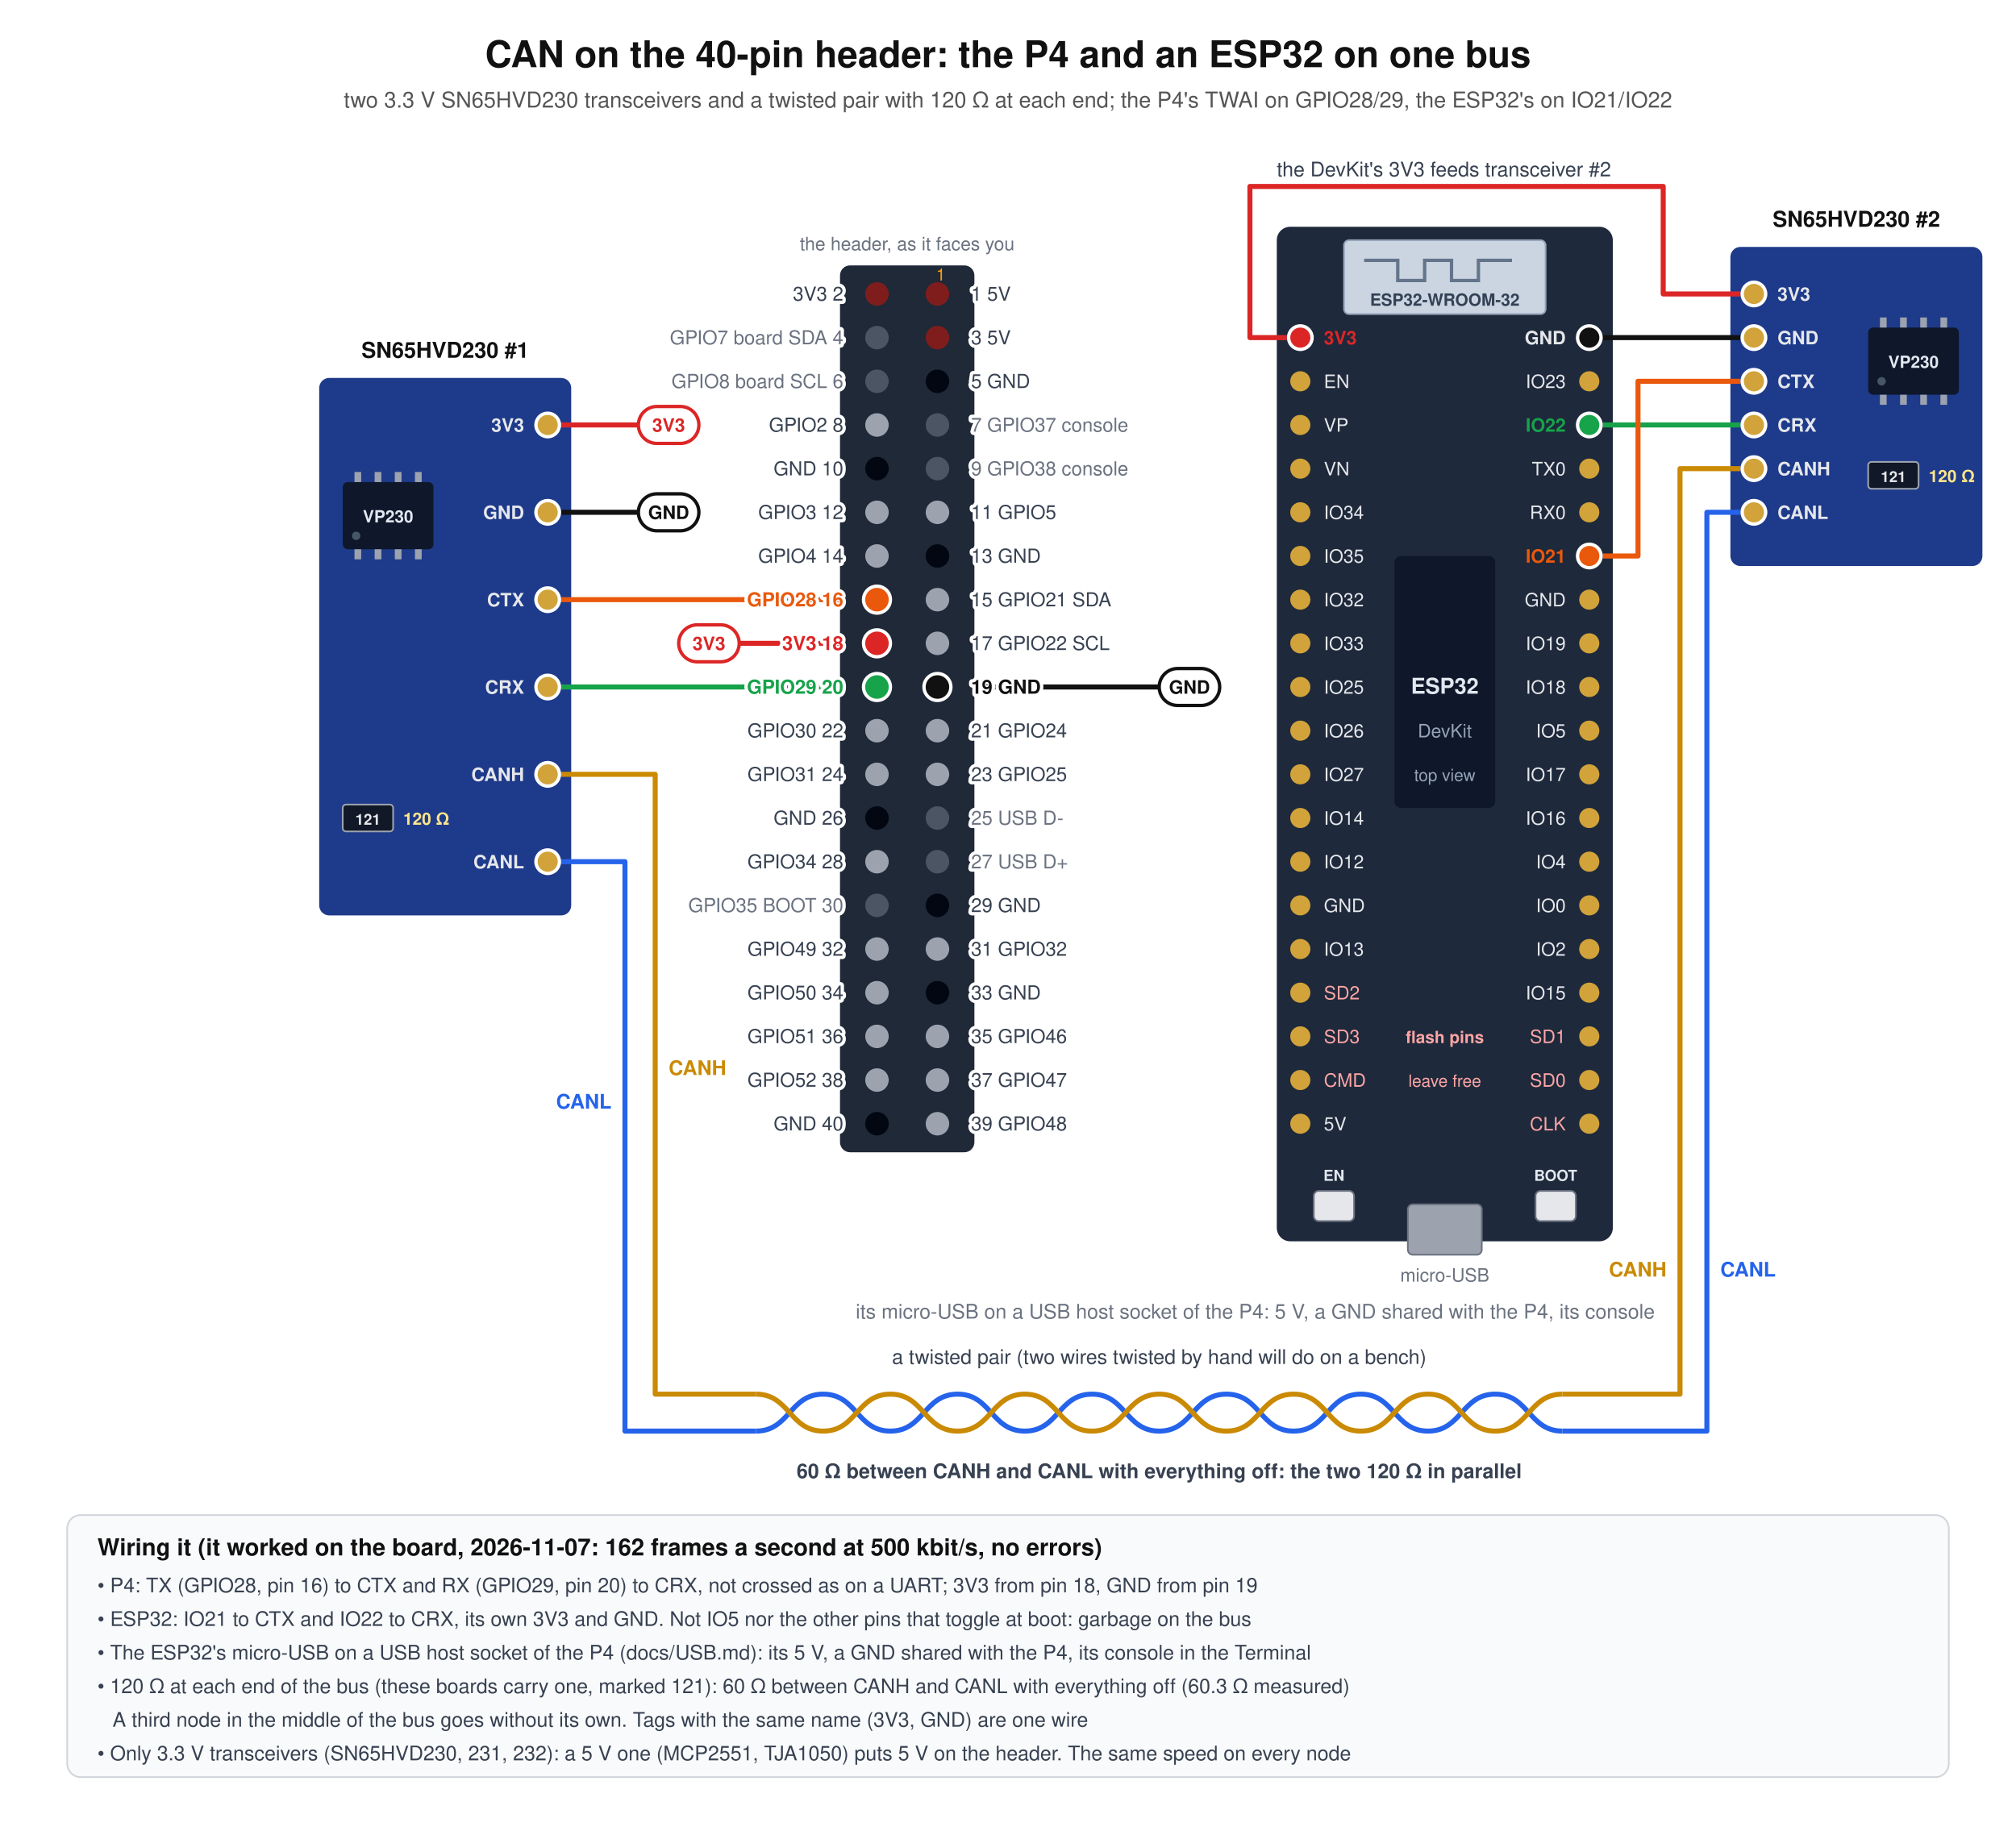
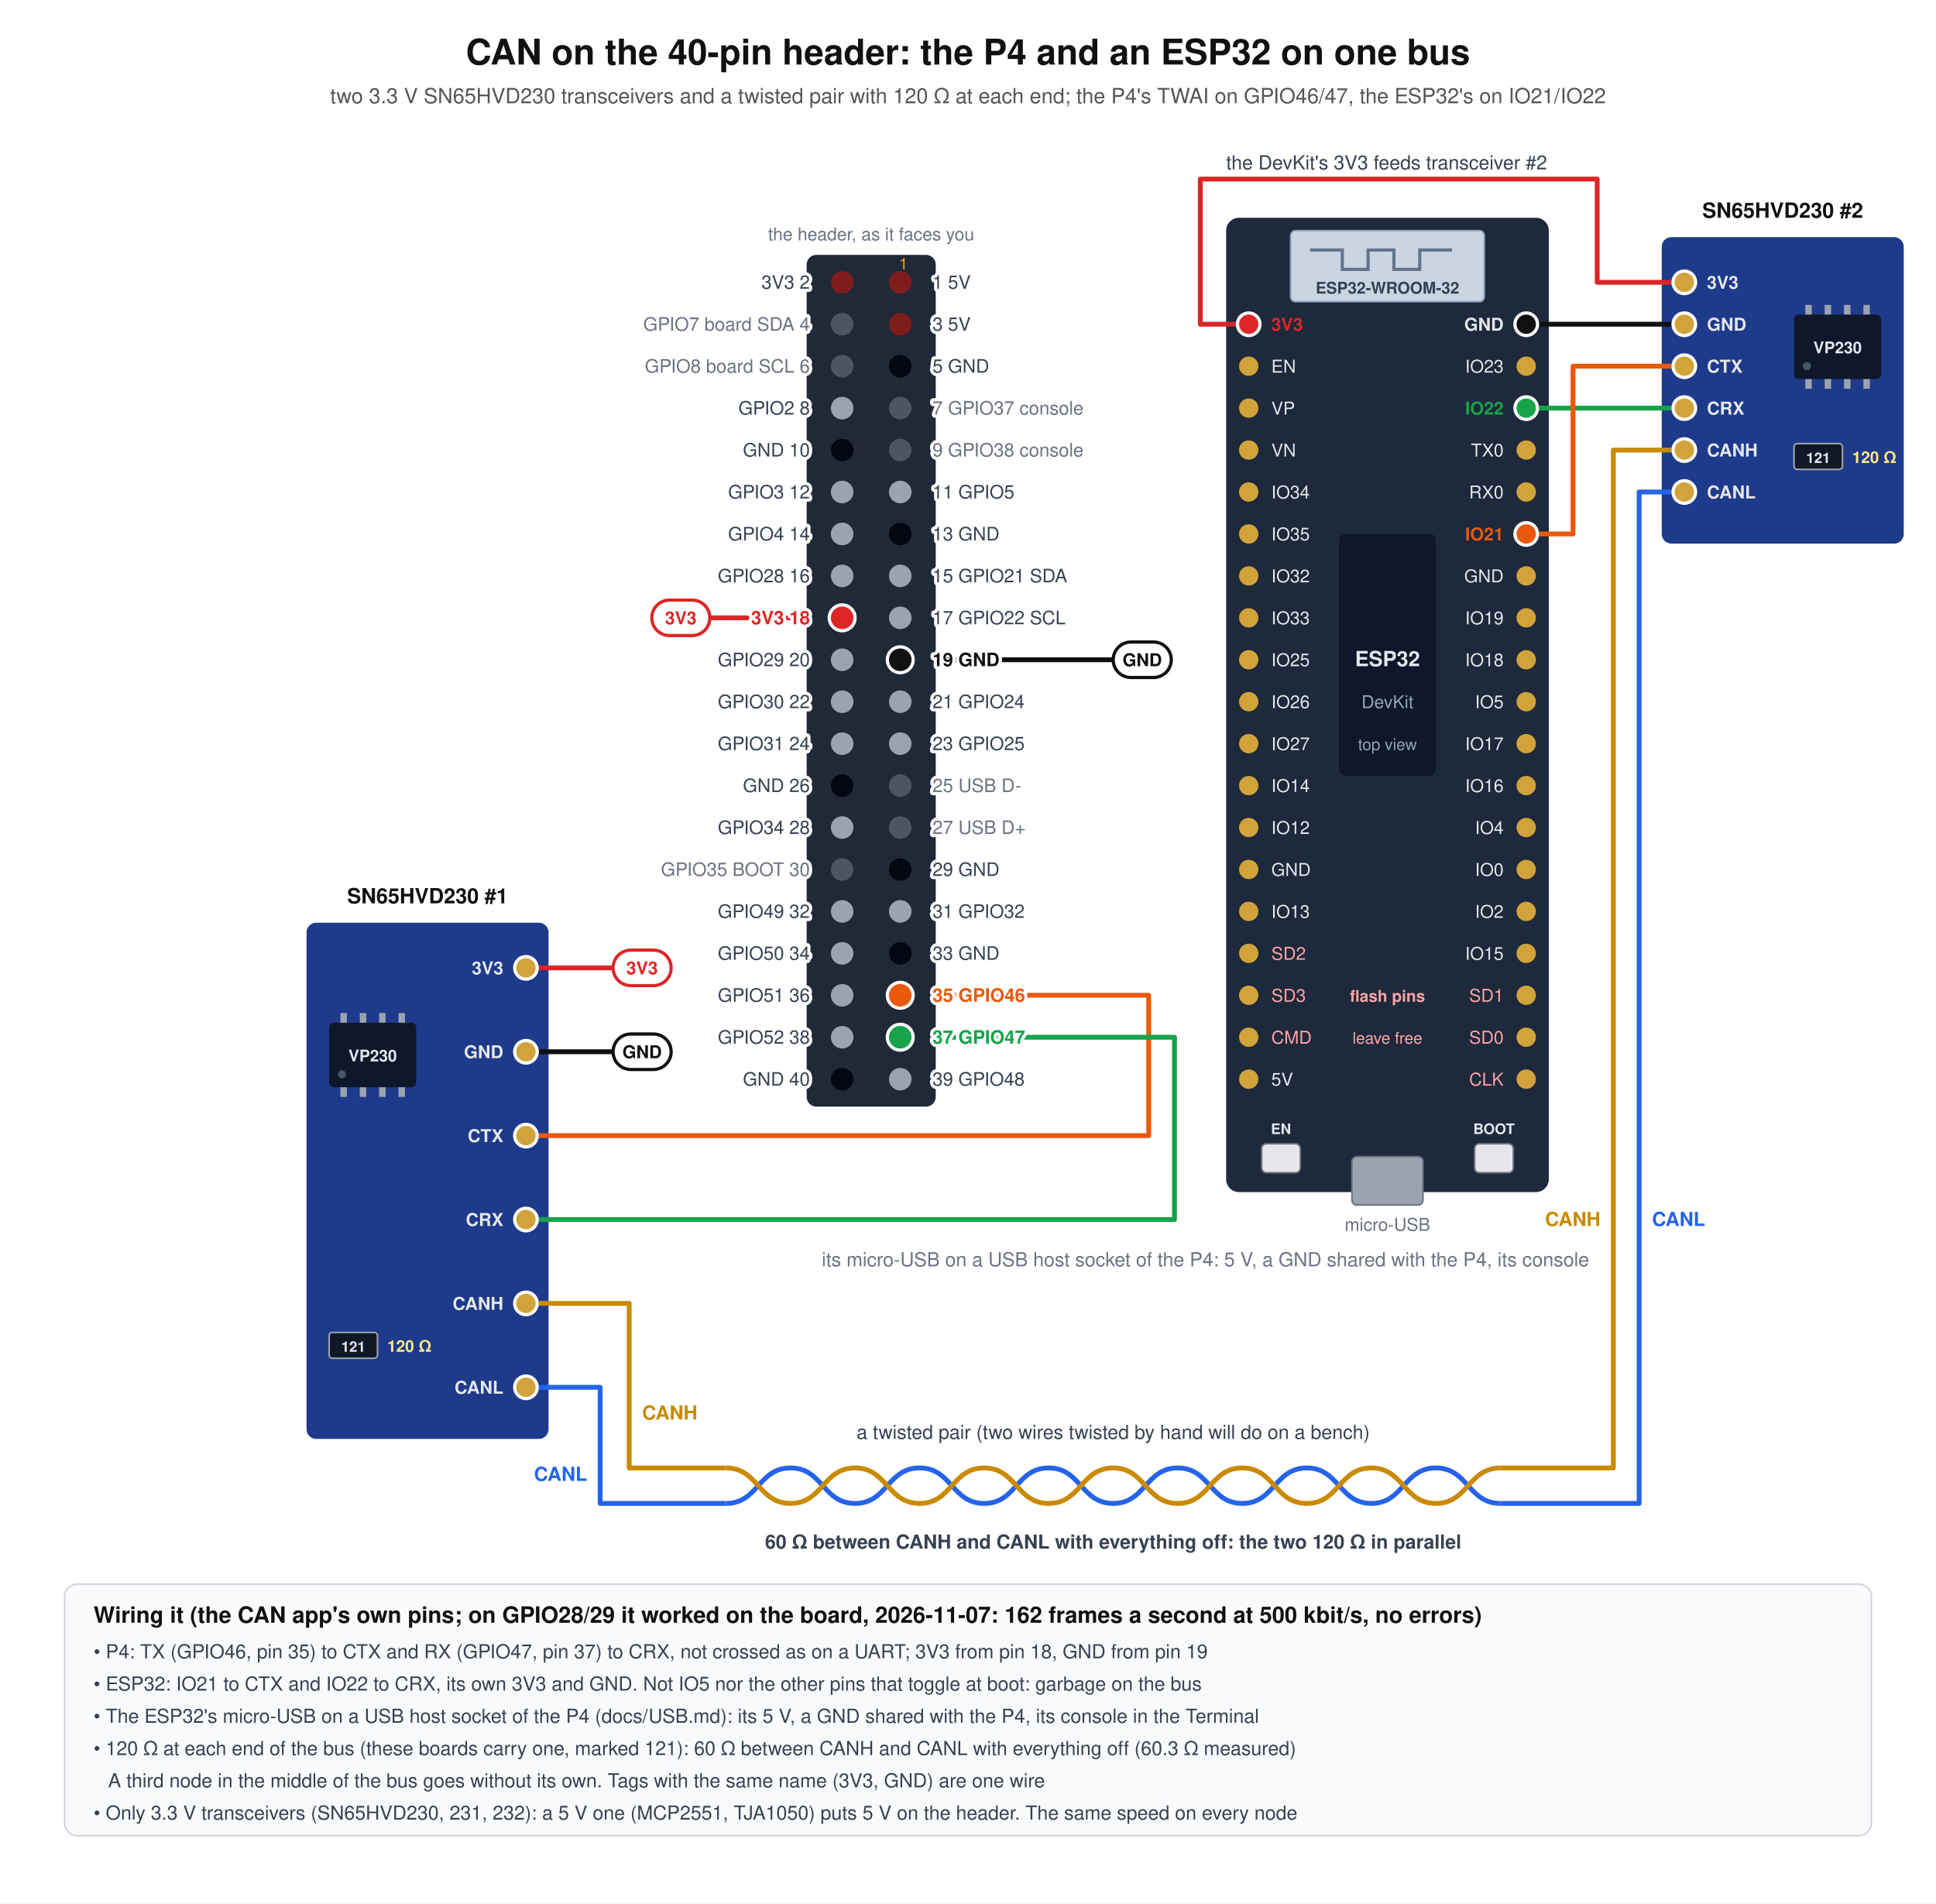
- <svg xmlns="http://www.w3.org/2000/svg" viewBox="0 0 1200 1090" font-family="Helvetica, Arial, sans-serif" font-size="14">
-   <rect width="1200" height="1090" fill="#ffffff" />
+ <svg xmlns="http://www.w3.org/2000/svg" viewBox="0 0 1200 1180" font-family="Helvetica, Arial, sans-serif" font-size="14">
+   <rect width="1200" height="1180" fill="#ffffff" />
  <text x="600.0" y="40" text-anchor="middle" font-size="22" font-weight="bold" fill="#111">CAN on the 40-pin header: the P4 and an ESP32 on one bus</text>
-   <text x="600.0" y="64" text-anchor="middle" font-size="13" fill="#555">two 3.3 V SN65HVD230 transceivers and a twisted pair with 120 Ω at each end; the P4's TWAI on GPIO28/29, the ESP32's on IO21/IO22</text>
-   <rect x="190" y="225" width="150" height="320" rx="6" fill="#1e3a8a" />
-   <text x="265.0" y="213" font-size="13" fill="#111" text-anchor="middle" font-weight="bold" stroke="#fff" stroke-width="4" stroke-linejoin="round" paint-order="stroke">SN65HVD230 #1</text>
-   <rect x="204" y="287" width="54" height="40" rx="3" fill="#0f172a" />
-   <rect x="211" y="281" width="4" height="6" fill="#9ca3af" />
-   <rect x="211" y="327" width="4" height="6" fill="#9ca3af" />
-   <rect x="223" y="281" width="4" height="6" fill="#9ca3af" />
-   <rect x="223" y="327" width="4" height="6" fill="#9ca3af" />
-   <rect x="235" y="281" width="4" height="6" fill="#9ca3af" />
-   <rect x="235" y="327" width="4" height="6" fill="#9ca3af" />
-   <rect x="247" y="281" width="4" height="6" fill="#9ca3af" />
-   <rect x="247" y="327" width="4" height="6" fill="#9ca3af" />
-   <circle cx="212" cy="319" r="2.5" fill="#475569" />
-   <rect x="204" y="479.0" width="30" height="16" rx="2" fill="#111827" stroke="#9ca3af" />
-   <path d="M514 357 L334 357" stroke="#ea580c" stroke-width="3" fill="none" stroke-linejoin="round" />
-   <path d="M514 409 L334 409" stroke="#16a34a" stroke-width="3" fill="none" stroke-linejoin="round" />
-   <path d="M334 253 L380 253" stroke="#dc2626" stroke-width="3" fill="none" stroke-linejoin="round" />
-   <rect x="380" y="242" width="36" height="22" rx="11" fill="#fff" stroke="#dc2626" stroke-width="2" />
-   <text x="398.0" y="257" text-anchor="middle" font-size="11" font-weight="bold" fill="#dc2626">3V3</text>
-   <path d="M334 305 L380 305" stroke="#111111" stroke-width="3" fill="none" stroke-linejoin="round" />
-   <rect x="380" y="294" width="36" height="22" rx="11" fill="#fff" stroke="#111111" stroke-width="2" />
-   <text x="398.0" y="309" text-anchor="middle" font-size="11" font-weight="bold" fill="#111111">GND</text>
+   <text x="600.0" y="64" text-anchor="middle" font-size="13" fill="#555">two 3.3 V SN65HVD230 transceivers and a twisted pair with 120 Ω at each end; the P4's TWAI on GPIO46/47, the ESP32's on IO21/IO22</text>
+   <rect x="190" y="572" width="150" height="320" rx="6" fill="#1e3a8a" />
+   <text x="265.0" y="560" font-size="13" fill="#111" text-anchor="middle" font-weight="bold" stroke="#fff" stroke-width="4" stroke-linejoin="round" paint-order="stroke">SN65HVD230 #1</text>
+   <rect x="204" y="634" width="54" height="40" rx="3" fill="#0f172a" />
+   <rect x="211" y="628" width="4" height="6" fill="#9ca3af" />
+   <rect x="211" y="674" width="4" height="6" fill="#9ca3af" />
+   <rect x="223" y="628" width="4" height="6" fill="#9ca3af" />
+   <rect x="223" y="674" width="4" height="6" fill="#9ca3af" />
+   <rect x="235" y="628" width="4" height="6" fill="#9ca3af" />
+   <rect x="235" y="674" width="4" height="6" fill="#9ca3af" />
+   <rect x="247" y="628" width="4" height="6" fill="#9ca3af" />
+   <rect x="247" y="674" width="4" height="6" fill="#9ca3af" />
+   <circle cx="212" cy="666" r="2.5" fill="#475569" />
+   <rect x="204" y="826.0" width="30" height="16" rx="2" fill="#111827" stroke="#9ca3af" />
+   <path d="M566 617 L712 617 L712 704 L334 704" stroke="#ea580c" stroke-width="3" fill="none" stroke-linejoin="round" />
+   <path d="M566 643 L728 643 L728 756 L334 756" stroke="#16a34a" stroke-width="3" fill="none" stroke-linejoin="round" />
+   <path d="M334 600 L380 600" stroke="#dc2626" stroke-width="3" fill="none" stroke-linejoin="round" />
+   <rect x="380" y="589" width="36" height="22" rx="11" fill="#fff" stroke="#dc2626" stroke-width="2" />
+   <text x="398.0" y="604" text-anchor="middle" font-size="11" font-weight="bold" fill="#dc2626">3V3</text>
+   <path d="M334 652 L380 652" stroke="#111111" stroke-width="3" fill="none" stroke-linejoin="round" />
+   <rect x="380" y="641" width="36" height="22" rx="11" fill="#fff" stroke="#111111" stroke-width="2" />
+   <text x="398.0" y="656" text-anchor="middle" font-size="11" font-weight="bold" fill="#111111">GND</text>
  <path d="M514 383 L440 383" stroke="#dc2626" stroke-width="3" fill="none" stroke-linejoin="round" />
  <rect x="404" y="372" width="36" height="22" rx="11" fill="#fff" stroke="#dc2626" stroke-width="2" />
  <text x="422.0" y="387" text-anchor="middle" font-size="11" font-weight="bold" fill="#dc2626">3V3</text>
  <path d="M566 409 L690 409" stroke="#111111" stroke-width="3" fill="none" stroke-linejoin="round" />
  <rect x="690" y="398" width="36" height="22" rx="11" fill="#fff" stroke="#111111" stroke-width="2" />
  <text x="708.0" y="413" text-anchor="middle" font-size="11" font-weight="bold" fill="#111111">GND</text>
  <rect x="760" y="135" width="200" height="604" rx="8" fill="#1e293b" />
  <rect x="800" y="143" width="120" height="44" rx="3" fill="#cbd5e1" stroke="#94a3b8" />
  <path d="M812 155 h20 v12 h16 v-12 h16 v12 h16 v-12 h20" stroke="#64748b" stroke-width="2" fill="none" />
  <rect x="830.0" y="331" width="60" height="150" rx="4" fill="#0f172a" />
  <rect x="838.0" y="717" width="44" height="30" rx="3" fill="#9ca3af" stroke="#6b7280" />
  <rect x="782" y="709" width="24" height="18" rx="3" fill="#e5e7eb" stroke="#6b7280" />
  <rect x="914" y="709" width="24" height="18" rx="3" fill="#e5e7eb" stroke="#6b7280" />
  <rect x="1030" y="147" width="150" height="190" rx="6" fill="#1e3a8a" />
  <text x="1105.0" y="135" font-size="13" fill="#111" text-anchor="middle" font-weight="bold" stroke="#fff" stroke-width="4" stroke-linejoin="round" paint-order="stroke">SN65HVD230 #2</text>
  <rect x="1112" y="195" width="54" height="40" rx="3" fill="#0f172a" />
  <rect x="1119" y="189" width="4" height="6" fill="#9ca3af" />
  <rect x="1119" y="235" width="4" height="6" fill="#9ca3af" />
  <rect x="1131" y="189" width="4" height="6" fill="#9ca3af" />
  <rect x="1131" y="235" width="4" height="6" fill="#9ca3af" />
  <rect x="1143" y="189" width="4" height="6" fill="#9ca3af" />
  <rect x="1143" y="235" width="4" height="6" fill="#9ca3af" />
  <rect x="1155" y="189" width="4" height="6" fill="#9ca3af" />
  <rect x="1155" y="235" width="4" height="6" fill="#9ca3af" />
  <circle cx="1120" cy="227" r="2.5" fill="#475569" />
  <rect x="1112" y="275" width="30" height="16" rx="2" fill="#111827" stroke="#9ca3af" />
  <path d="M954 201 L1036 201" stroke="#111111" stroke-width="3" fill="none" stroke-linejoin="round" />
  <path d="M954 253 L1036 253" stroke="#16a34a" stroke-width="3" fill="none" stroke-linejoin="round" />
  <path d="M954 331 L975 331 L975 227 L1036 227" stroke="#ea580c" stroke-width="3" fill="none" stroke-linejoin="round" />
  <path d="M766 201 L744 201 L744 111 L990 111 L990 175 L1036 175" stroke="#dc2626" stroke-width="3" fill="none" stroke-linejoin="round" />
  <text x="760" y="105" font-size="12" fill="#374151" text-anchor="start" stroke="#fff" stroke-width="4" stroke-linejoin="round" paint-order="stroke">the DevKit's 3V3 feeds transceiver #2</text>
  <text x="985" y="785" font-size="12" fill="#6b7280" text-anchor="end" stroke="#fff" stroke-width="4" stroke-linejoin="round" paint-order="stroke">its micro-USB on a USB host socket of the P4: 5 V, a GND shared with the P4, its console</text>
-   <path d="M334 461 L390 461 L390 830 L450 830" stroke="#ca8a04" stroke-width="3" fill="none" stroke-linejoin="round" />
-   <path d="M334 513 L372 513 L372 852 L450 852" stroke="#2563eb" stroke-width="3" fill="none" stroke-linejoin="round" />
-   <path d="M930 830 L1000 830 L1000 279 L1036 279" stroke="#ca8a04" stroke-width="3" fill="none" stroke-linejoin="round" />
-   <path d="M930 852 L1016 852 L1016 305 L1036 305" stroke="#2563eb" stroke-width="3" fill="none" stroke-linejoin="round" />
-   <path d="M450 852 C470 852 470 830 490 830 L490 830 C510 830 510 852 530 852 L530 852 C550 852 550 830 570 830 L570 830 C590 830 590 852 610 852 L610 852 C630 852 630 830 650 830 L650 830 C670 830 670 852 690 852 L690 852 C710 852 710 830 730 830 L730 830 C750 830 750 852 770 852 L770 852 C790 852 790 830 810 830 L810 830 C830 830 830 852 850 852 L850 852 C870 852 870 830 890 830 L890 830 C910 830 910 852 930 852" stroke="#2563eb" stroke-width="3" fill="none" />
-   <path d="M450 830 C470 830 470 852 490 852 L490 852 C510 852 510 830 530 830 L530 830 C550 830 550 852 570 852 L570 852 C590 852 590 830 610 830 L610 830 C630 830 630 852 650 852 L650 852 C670 852 670 830 690 830 L690 830 C710 830 710 852 730 852 L730 852 C750 852 750 830 770 830 L770 830 C790 830 790 852 810 852 L810 852 C830 852 830 830 850 830 L850 830 C870 830 870 852 890 852 L890 852 C910 852 910 830 930 830" stroke="#ca8a04" stroke-width="3" fill="none" />
-   <text x="398" y="640" font-size="12" fill="#ca8a04" text-anchor="start" font-weight="bold" stroke="#fff" stroke-width="4" stroke-linejoin="round" paint-order="stroke">CANH</text>
-   <text x="364" y="660" font-size="12" fill="#2563eb" text-anchor="end" font-weight="bold" stroke="#fff" stroke-width="4" stroke-linejoin="round" paint-order="stroke">CANL</text>
+   <path d="M334 808 L390 808 L390 910 L450 910" stroke="#ca8a04" stroke-width="3" fill="none" stroke-linejoin="round" />
+   <path d="M334 860 L372 860 L372 932 L450 932" stroke="#2563eb" stroke-width="3" fill="none" stroke-linejoin="round" />
+   <path d="M930 910 L1000 910 L1000 279 L1036 279" stroke="#ca8a04" stroke-width="3" fill="none" stroke-linejoin="round" />
+   <path d="M930 932 L1016 932 L1016 305 L1036 305" stroke="#2563eb" stroke-width="3" fill="none" stroke-linejoin="round" />
+   <path d="M450 932 C470 932 470 910 490 910 L490 910 C510 910 510 932 530 932 L530 932 C550 932 550 910 570 910 L570 910 C590 910 590 932 610 932 L610 932 C630 932 630 910 650 910 L650 910 C670 910 670 932 690 932 L690 932 C710 932 710 910 730 910 L730 910 C750 910 750 932 770 932 L770 932 C790 932 790 910 810 910 L810 910 C830 910 830 932 850 932 L850 932 C870 932 870 910 890 910 L890 910 C910 910 910 932 930 932" stroke="#2563eb" stroke-width="3" fill="none" />
+   <path d="M450 910 C470 910 470 932 490 932 L490 932 C510 932 510 910 530 910 L530 910 C550 910 550 932 570 932 L570 932 C590 932 590 910 610 910 L610 910 C630 910 630 932 650 932 L650 932 C670 932 670 910 690 910 L690 910 C710 910 710 932 730 932 L730 932 C750 932 750 910 770 910 L770 910 C790 910 790 932 810 932 L810 932 C830 932 830 910 850 910 L850 910 C870 910 870 932 890 932 L890 932 C910 932 910 910 930 910" stroke="#ca8a04" stroke-width="3" fill="none" />
+   <text x="398" y="880" font-size="12" fill="#ca8a04" text-anchor="start" font-weight="bold" stroke="#fff" stroke-width="4" stroke-linejoin="round" paint-order="stroke">CANH</text>
+   <text x="364" y="918" font-size="12" fill="#2563eb" text-anchor="end" font-weight="bold" stroke="#fff" stroke-width="4" stroke-linejoin="round" paint-order="stroke">CANL</text>
  <text x="992" y="760" font-size="12" fill="#ca8a04" text-anchor="end" font-weight="bold" stroke="#fff" stroke-width="4" stroke-linejoin="round" paint-order="stroke">CANH</text>
  <text x="1024" y="760" font-size="12" fill="#2563eb" text-anchor="start" font-weight="bold" stroke="#fff" stroke-width="4" stroke-linejoin="round" paint-order="stroke">CANL</text>
-   <text x="690" y="812" font-size="12" fill="#374151" text-anchor="middle" stroke="#fff" stroke-width="4" stroke-linejoin="round" paint-order="stroke">a twisted pair (two wires twisted by hand will do on a bench)</text>
-   <text x="690" y="880" font-size="12" fill="#374151" text-anchor="middle" font-weight="bold" stroke="#fff" stroke-width="4" stroke-linejoin="round" paint-order="stroke">60 Ω between CANH and CANL with everything off: the two 120 Ω in parallel</text>
-   <rect x="40" y="902" width="1120" height="156" rx="8" fill="#f9fafb" stroke="#d1d5db" />
-   <text x="58" y="926" font-size="14" font-weight="bold" fill="#111">Wiring it (it worked on the board, 2026-11-07: 162 frames a second at 500 kbit/s, no errors)</text>
-   <text x="58" y="948" font-size="12" fill="#374151">• P4: TX (GPIO28, pin 16) to CTX and RX (GPIO29, pin 20) to CRX, not crossed as on a UART; 3V3 from pin 18, GND from pin 19</text>
-   <text x="58" y="968" font-size="12" fill="#374151">• ESP32: IO21 to CTX and IO22 to CRX, its own 3V3 and GND. Not IO5 nor the other pins that toggle at boot: garbage on the bus</text>
-   <text x="58" y="988" font-size="12" fill="#374151">• The ESP32's micro-USB on a USB host socket of the P4 (docs/USB.md): its 5 V, a GND shared with the P4, its console in the Terminal</text>
-   <text x="58" y="1008" font-size="12" fill="#374151">• 120 Ω at each end of the bus (these boards carry one, marked 121): 60 Ω between CANH and CANL with everything off (60.3 Ω measured)</text>
-   <text x="67" y="1028" font-size="12" fill="#374151">A third node in the middle of the bus goes without its own. Tags with the same name (3V3, GND) are one wire</text>
-   <text x="58" y="1048" font-size="12" fill="#374151">• Only 3.3 V transceivers (SN65HVD230, 231, 232): a 5 V one (MCP2551, TJA1050) puts 5 V on the header. The same speed on every node</text>
+   <text x="690" y="892" font-size="12" fill="#374151" text-anchor="middle" stroke="#fff" stroke-width="4" stroke-linejoin="round" paint-order="stroke">a twisted pair (two wires twisted by hand will do on a bench)</text>
+   <text x="690" y="960" font-size="12" fill="#374151" text-anchor="middle" font-weight="bold" stroke="#fff" stroke-width="4" stroke-linejoin="round" paint-order="stroke">60 Ω between CANH and CANL with everything off: the two 120 Ω in parallel</text>
+   <rect x="40" y="982" width="1120" height="156" rx="8" fill="#f9fafb" stroke="#d1d5db" />
+   <text x="58" y="1006" font-size="14" font-weight="bold" fill="#111">Wiring it (the CAN app's own pins; on GPIO28/29 it worked on the board, 2026-11-07: 162 frames a second at 500 kbit/s, no errors)</text>
+   <text x="58" y="1028" font-size="12" fill="#374151">• P4: TX (GPIO46, pin 35) to CTX and RX (GPIO47, pin 37) to CRX, not crossed as on a UART; 3V3 from pin 18, GND from pin 19</text>
+   <text x="58" y="1048" font-size="12" fill="#374151">• ESP32: IO21 to CTX and IO22 to CRX, its own 3V3 and GND. Not IO5 nor the other pins that toggle at boot: garbage on the bus</text>
+   <text x="58" y="1068" font-size="12" fill="#374151">• The ESP32's micro-USB on a USB host socket of the P4 (docs/USB.md): its 5 V, a GND shared with the P4, its console in the Terminal</text>
+   <text x="58" y="1088" font-size="12" fill="#374151">• 120 Ω at each end of the bus (these boards carry one, marked 121): 60 Ω between CANH and CANL with everything off (60.3 Ω measured)</text>
+   <text x="67" y="1108" font-size="12" fill="#374151">A third node in the middle of the bus goes without its own. Tags with the same name (3V3, GND) are one wire</text>
+   <text x="58" y="1128" font-size="12" fill="#374151">• Only 3.3 V transceivers (SN65HVD230, 231, 232): a 5 V one (MCP2551, TJA1050) puts 5 V on the header. The same speed on every node</text>
  <rect x="500" y="158" width="80" height="528" rx="6" fill="#1f2937" />
  <text x="540" y="149" text-anchor="middle" font-size="11" fill="#6b7280">the header, as it faces you</text>
-   <text x="231" y="311" font-size="10" fill="#e2e8f0" text-anchor="middle" font-weight="bold">VP230</text>
-   <text x="219" y="491.0" font-size="9" fill="#e5e7eb" text-anchor="middle" font-weight="bold">121</text>
-   <text x="240" y="491.0" font-size="10" fill="#fde68a" text-anchor="start" font-weight="bold">120 Ω</text>
-   <circle cx="326" cy="253" r="7" fill="#d1a33a" stroke="#fff" stroke-width="2" />
-   <text x="312" y="257" font-size="11" fill="#e5e7eb" text-anchor="end" font-weight="bold">3V3</text>
-   <circle cx="326" cy="305" r="7" fill="#d1a33a" stroke="#fff" stroke-width="2" />
-   <text x="312" y="309" font-size="11" fill="#e5e7eb" text-anchor="end" font-weight="bold">GND</text>
-   <circle cx="326" cy="357" r="7" fill="#d1a33a" stroke="#fff" stroke-width="2" />
-   <text x="312" y="361" font-size="11" fill="#e5e7eb" text-anchor="end" font-weight="bold">CTX</text>
-   <circle cx="326" cy="409" r="7" fill="#d1a33a" stroke="#fff" stroke-width="2" />
-   <text x="312" y="413" font-size="11" fill="#e5e7eb" text-anchor="end" font-weight="bold">CRX</text>
-   <circle cx="326" cy="461" r="7" fill="#d1a33a" stroke="#fff" stroke-width="2" />
-   <text x="312" y="465" font-size="11" fill="#e5e7eb" text-anchor="end" font-weight="bold">CANH</text>
-   <circle cx="326" cy="513" r="7" fill="#d1a33a" stroke="#fff" stroke-width="2" />
-   <text x="312" y="517" font-size="11" fill="#e5e7eb" text-anchor="end" font-weight="bold">CANL</text>
+   <text x="231" y="658" font-size="10" fill="#e2e8f0" text-anchor="middle" font-weight="bold">VP230</text>
+   <text x="219" y="838.0" font-size="9" fill="#e5e7eb" text-anchor="middle" font-weight="bold">121</text>
+   <text x="240" y="838.0" font-size="10" fill="#fde68a" text-anchor="start" font-weight="bold">120 Ω</text>
+   <circle cx="326" cy="600" r="7" fill="#d1a33a" stroke="#fff" stroke-width="2" />
+   <text x="312" y="604" font-size="11" fill="#e5e7eb" text-anchor="end" font-weight="bold">3V3</text>
+   <circle cx="326" cy="652" r="7" fill="#d1a33a" stroke="#fff" stroke-width="2" />
+   <text x="312" y="656" font-size="11" fill="#e5e7eb" text-anchor="end" font-weight="bold">GND</text>
+   <circle cx="326" cy="704" r="7" fill="#d1a33a" stroke="#fff" stroke-width="2" />
+   <text x="312" y="708" font-size="11" fill="#e5e7eb" text-anchor="end" font-weight="bold">CTX</text>
+   <circle cx="326" cy="756" r="7" fill="#d1a33a" stroke="#fff" stroke-width="2" />
+   <text x="312" y="760" font-size="11" fill="#e5e7eb" text-anchor="end" font-weight="bold">CRX</text>
+   <circle cx="326" cy="808" r="7" fill="#d1a33a" stroke="#fff" stroke-width="2" />
+   <text x="312" y="812" font-size="11" fill="#e5e7eb" text-anchor="end" font-weight="bold">CANH</text>
+   <circle cx="326" cy="860" r="7" fill="#d1a33a" stroke="#fff" stroke-width="2" />
+   <text x="312" y="864" font-size="11" fill="#e5e7eb" text-anchor="end" font-weight="bold">CANL</text>
  <text x="860.0" y="182" font-size="10" fill="#334155" text-anchor="middle" font-weight="bold">ESP32-WROOM-32</text>
  <text x="860.0" y="413" font-size="13" fill="#e2e8f0" text-anchor="middle" font-weight="bold">ESP32</text>
  <text x="860.0" y="439" font-size="11" fill="#94a3b8" text-anchor="middle">DevKit</text>
  <text x="860.0" y="465" font-size="10" fill="#94a3b8" text-anchor="middle">top view</text>
  <text x="860.0" y="621" font-size="10" fill="#fca5a5" text-anchor="middle" font-weight="bold">flash pins</text>
  <text x="860.0" y="647" font-size="10" fill="#fca5a5" text-anchor="middle">leave free</text>
  <text x="860.0" y="763" font-size="11" fill="#6b7280" text-anchor="middle">micro-USB</text>
  <text x="794" y="703" font-size="9" fill="#e2e8f0" text-anchor="middle" font-weight="bold">EN</text>
  <text x="926" y="703" font-size="9" fill="#e2e8f0" text-anchor="middle" font-weight="bold">BOOT</text>
  <circle cx="774" cy="201" r="7" fill="#dc2626" stroke="#fff" stroke-width="2" />
  <text x="788" y="205" font-size="11" fill="#dc2626" text-anchor="start" font-weight="bold">3V3</text>
  <circle cx="774" cy="227" r="6" fill="#d1a33a" stroke="#fff" stroke-width="0" />
  <text x="788" y="231" font-size="11" fill="#e5e7eb" text-anchor="start">EN</text>
  <circle cx="774" cy="253" r="6" fill="#d1a33a" stroke="#fff" stroke-width="0" />
  <text x="788" y="257" font-size="11" fill="#e5e7eb" text-anchor="start">VP</text>
  <circle cx="774" cy="279" r="6" fill="#d1a33a" stroke="#fff" stroke-width="0" />
  <text x="788" y="283" font-size="11" fill="#e5e7eb" text-anchor="start">VN</text>
  <circle cx="774" cy="305" r="6" fill="#d1a33a" stroke="#fff" stroke-width="0" />
  <text x="788" y="309" font-size="11" fill="#e5e7eb" text-anchor="start">IO34</text>
  <circle cx="774" cy="331" r="6" fill="#d1a33a" stroke="#fff" stroke-width="0" />
  <text x="788" y="335" font-size="11" fill="#e5e7eb" text-anchor="start">IO35</text>
  <circle cx="774" cy="357" r="6" fill="#d1a33a" stroke="#fff" stroke-width="0" />
  <text x="788" y="361" font-size="11" fill="#e5e7eb" text-anchor="start">IO32</text>
  <circle cx="774" cy="383" r="6" fill="#d1a33a" stroke="#fff" stroke-width="0" />
  <text x="788" y="387" font-size="11" fill="#e5e7eb" text-anchor="start">IO33</text>
  <circle cx="774" cy="409" r="6" fill="#d1a33a" stroke="#fff" stroke-width="0" />
  <text x="788" y="413" font-size="11" fill="#e5e7eb" text-anchor="start">IO25</text>
  <circle cx="774" cy="435" r="6" fill="#d1a33a" stroke="#fff" stroke-width="0" />
  <text x="788" y="439" font-size="11" fill="#e5e7eb" text-anchor="start">IO26</text>
  <circle cx="774" cy="461" r="6" fill="#d1a33a" stroke="#fff" stroke-width="0" />
  <text x="788" y="465" font-size="11" fill="#e5e7eb" text-anchor="start">IO27</text>
  <circle cx="774" cy="487" r="6" fill="#d1a33a" stroke="#fff" stroke-width="0" />
  <text x="788" y="491" font-size="11" fill="#e5e7eb" text-anchor="start">IO14</text>
  <circle cx="774" cy="513" r="6" fill="#d1a33a" stroke="#fff" stroke-width="0" />
  <text x="788" y="517" font-size="11" fill="#e5e7eb" text-anchor="start">IO12</text>
  <circle cx="774" cy="539" r="6" fill="#d1a33a" stroke="#fff" stroke-width="0" />
  <text x="788" y="543" font-size="11" fill="#e5e7eb" text-anchor="start">GND</text>
  <circle cx="774" cy="565" r="6" fill="#d1a33a" stroke="#fff" stroke-width="0" />
  <text x="788" y="569" font-size="11" fill="#e5e7eb" text-anchor="start">IO13</text>
  <circle cx="774" cy="591" r="6" fill="#d1a33a" stroke="#fff" stroke-width="0" />
  <text x="788" y="595" font-size="11" fill="#fca5a5" text-anchor="start">SD2</text>
  <circle cx="774" cy="617" r="6" fill="#d1a33a" stroke="#fff" stroke-width="0" />
  <text x="788" y="621" font-size="11" fill="#fca5a5" text-anchor="start">SD3</text>
  <circle cx="774" cy="643" r="6" fill="#d1a33a" stroke="#fff" stroke-width="0" />
  <text x="788" y="647" font-size="11" fill="#fca5a5" text-anchor="start">CMD</text>
  <circle cx="774" cy="669" r="6" fill="#d1a33a" stroke="#fff" stroke-width="0" />
  <text x="788" y="673" font-size="11" fill="#e5e7eb" text-anchor="start">5V</text>
  <circle cx="946" cy="201" r="7" fill="#111111" stroke="#fff" stroke-width="2" />
  <text x="932" y="205" font-size="11" fill="#e5e7eb" text-anchor="end" font-weight="bold">GND</text>
  <circle cx="946" cy="227" r="6" fill="#d1a33a" stroke="#fff" stroke-width="0" />
  <text x="932" y="231" font-size="11" fill="#e5e7eb" text-anchor="end">IO23</text>
  <circle cx="946" cy="253" r="7" fill="#16a34a" stroke="#fff" stroke-width="2" />
  <text x="932" y="257" font-size="11" fill="#16a34a" text-anchor="end" font-weight="bold">IO22</text>
  <circle cx="946" cy="279" r="6" fill="#d1a33a" stroke="#fff" stroke-width="0" />
  <text x="932" y="283" font-size="11" fill="#e5e7eb" text-anchor="end">TX0</text>
  <circle cx="946" cy="305" r="6" fill="#d1a33a" stroke="#fff" stroke-width="0" />
  <text x="932" y="309" font-size="11" fill="#e5e7eb" text-anchor="end">RX0</text>
  <circle cx="946" cy="331" r="7" fill="#ea580c" stroke="#fff" stroke-width="2" />
  <text x="932" y="335" font-size="11" fill="#ea580c" text-anchor="end" font-weight="bold">IO21</text>
  <circle cx="946" cy="357" r="6" fill="#d1a33a" stroke="#fff" stroke-width="0" />
  <text x="932" y="361" font-size="11" fill="#e5e7eb" text-anchor="end">GND</text>
  <circle cx="946" cy="383" r="6" fill="#d1a33a" stroke="#fff" stroke-width="0" />
  <text x="932" y="387" font-size="11" fill="#e5e7eb" text-anchor="end">IO19</text>
  <circle cx="946" cy="409" r="6" fill="#d1a33a" stroke="#fff" stroke-width="0" />
  <text x="932" y="413" font-size="11" fill="#e5e7eb" text-anchor="end">IO18</text>
  <circle cx="946" cy="435" r="6" fill="#d1a33a" stroke="#fff" stroke-width="0" />
  <text x="932" y="439" font-size="11" fill="#e5e7eb" text-anchor="end">IO5</text>
  <circle cx="946" cy="461" r="6" fill="#d1a33a" stroke="#fff" stroke-width="0" />
  <text x="932" y="465" font-size="11" fill="#e5e7eb" text-anchor="end">IO17</text>
  <circle cx="946" cy="487" r="6" fill="#d1a33a" stroke="#fff" stroke-width="0" />
  <text x="932" y="491" font-size="11" fill="#e5e7eb" text-anchor="end">IO16</text>
  <circle cx="946" cy="513" r="6" fill="#d1a33a" stroke="#fff" stroke-width="0" />
  <text x="932" y="517" font-size="11" fill="#e5e7eb" text-anchor="end">IO4</text>
  <circle cx="946" cy="539" r="6" fill="#d1a33a" stroke="#fff" stroke-width="0" />
  <text x="932" y="543" font-size="11" fill="#e5e7eb" text-anchor="end">IO0</text>
  <circle cx="946" cy="565" r="6" fill="#d1a33a" stroke="#fff" stroke-width="0" />
  <text x="932" y="569" font-size="11" fill="#e5e7eb" text-anchor="end">IO2</text>
  <circle cx="946" cy="591" r="6" fill="#d1a33a" stroke="#fff" stroke-width="0" />
  <text x="932" y="595" font-size="11" fill="#e5e7eb" text-anchor="end">IO15</text>
  <circle cx="946" cy="617" r="6" fill="#d1a33a" stroke="#fff" stroke-width="0" />
  <text x="932" y="621" font-size="11" fill="#fca5a5" text-anchor="end">SD1</text>
  <circle cx="946" cy="643" r="6" fill="#d1a33a" stroke="#fff" stroke-width="0" />
  <text x="932" y="647" font-size="11" fill="#fca5a5" text-anchor="end">SD0</text>
  <circle cx="946" cy="669" r="6" fill="#d1a33a" stroke="#fff" stroke-width="0" />
  <text x="932" y="673" font-size="11" fill="#fca5a5" text-anchor="end">CLK</text>
  <text x="1139" y="219" font-size="10" fill="#e2e8f0" text-anchor="middle" font-weight="bold">VP230</text>
  <text x="1127" y="287" font-size="9" fill="#e5e7eb" text-anchor="middle" font-weight="bold">121</text>
  <text x="1148" y="287" font-size="10" fill="#fde68a" text-anchor="start" font-weight="bold">120 Ω</text>
  <circle cx="1044" cy="175" r="7" fill="#d1a33a" stroke="#fff" stroke-width="2" />
  <text x="1058" y="179" font-size="11" fill="#e5e7eb" text-anchor="start" font-weight="bold">3V3</text>
  <circle cx="1044" cy="201" r="7" fill="#d1a33a" stroke="#fff" stroke-width="2" />
  <text x="1058" y="205" font-size="11" fill="#e5e7eb" text-anchor="start" font-weight="bold">GND</text>
  <circle cx="1044" cy="227" r="7" fill="#d1a33a" stroke="#fff" stroke-width="2" />
  <text x="1058" y="231" font-size="11" fill="#e5e7eb" text-anchor="start" font-weight="bold">CTX</text>
  <circle cx="1044" cy="253" r="7" fill="#d1a33a" stroke="#fff" stroke-width="2" />
  <text x="1058" y="257" font-size="11" fill="#e5e7eb" text-anchor="start" font-weight="bold">CRX</text>
  <circle cx="1044" cy="279" r="7" fill="#d1a33a" stroke="#fff" stroke-width="2" />
  <text x="1058" y="283" font-size="11" fill="#e5e7eb" text-anchor="start" font-weight="bold">CANH</text>
  <circle cx="1044" cy="305" r="7" fill="#d1a33a" stroke="#fff" stroke-width="2" />
  <text x="1058" y="309" font-size="11" fill="#e5e7eb" text-anchor="start" font-weight="bold">CANL</text>
  <circle cx="558" cy="175" r="7" fill="#7f1d1d" />
  <text x="578" y="179" font-size="11.5" fill="#374151" text-anchor="start" stroke="#fff" stroke-width="4" stroke-linejoin="round" paint-order="stroke">1  5V</text>
  <circle cx="522" cy="175" r="7" fill="#7f1d1d" />
  <text x="502" y="179" font-size="11.5" fill="#374151" text-anchor="end" stroke="#fff" stroke-width="4" stroke-linejoin="round" paint-order="stroke">3V3  2</text>
  <circle cx="558" cy="201" r="7" fill="#7f1d1d" />
  <text x="578" y="205" font-size="11.5" fill="#374151" text-anchor="start" stroke="#fff" stroke-width="4" stroke-linejoin="round" paint-order="stroke">3  5V</text>
  <circle cx="522" cy="201" r="7" fill="#4b5563" />
  <text x="502" y="205" font-size="11.5" fill="#6b7280" text-anchor="end" stroke="#fff" stroke-width="4" stroke-linejoin="round" paint-order="stroke">GPIO7 board SDA  4</text>
  <circle cx="558" cy="227" r="7" fill="#030712" />
  <text x="578" y="231" font-size="11.5" fill="#374151" text-anchor="start" stroke="#fff" stroke-width="4" stroke-linejoin="round" paint-order="stroke">5  GND</text>
  <circle cx="522" cy="227" r="7" fill="#4b5563" />
  <text x="502" y="231" font-size="11.5" fill="#6b7280" text-anchor="end" stroke="#fff" stroke-width="4" stroke-linejoin="round" paint-order="stroke">GPIO8 board SCL  6</text>
  <circle cx="558" cy="253" r="7" fill="#4b5563" />
  <text x="578" y="257" font-size="11.5" fill="#6b7280" text-anchor="start" stroke="#fff" stroke-width="4" stroke-linejoin="round" paint-order="stroke">7  GPIO37 console</text>
  <circle cx="522" cy="253" r="7" fill="#9ca3af" />
  <text x="502" y="257" font-size="11.5" fill="#374151" text-anchor="end" stroke="#fff" stroke-width="4" stroke-linejoin="round" paint-order="stroke">GPIO2  8</text>
  <circle cx="558" cy="279" r="7" fill="#4b5563" />
  <text x="578" y="283" font-size="11.5" fill="#6b7280" text-anchor="start" stroke="#fff" stroke-width="4" stroke-linejoin="round" paint-order="stroke">9  GPIO38 console</text>
  <circle cx="522" cy="279" r="7" fill="#030712" />
  <text x="502" y="283" font-size="11.5" fill="#374151" text-anchor="end" stroke="#fff" stroke-width="4" stroke-linejoin="round" paint-order="stroke">GND  10</text>
  <circle cx="558" cy="305" r="7" fill="#9ca3af" />
  <text x="578" y="309" font-size="11.5" fill="#374151" text-anchor="start" stroke="#fff" stroke-width="4" stroke-linejoin="round" paint-order="stroke">11  GPIO5</text>
  <circle cx="522" cy="305" r="7" fill="#9ca3af" />
  <text x="502" y="309" font-size="11.5" fill="#374151" text-anchor="end" stroke="#fff" stroke-width="4" stroke-linejoin="round" paint-order="stroke">GPIO3  12</text>
  <circle cx="558" cy="331" r="7" fill="#030712" />
  <text x="578" y="335" font-size="11.5" fill="#374151" text-anchor="start" stroke="#fff" stroke-width="4" stroke-linejoin="round" paint-order="stroke">13  GND</text>
  <circle cx="522" cy="331" r="7" fill="#9ca3af" />
  <text x="502" y="335" font-size="11.5" fill="#374151" text-anchor="end" stroke="#fff" stroke-width="4" stroke-linejoin="round" paint-order="stroke">GPIO4  14</text>
  <circle cx="558" cy="357" r="7" fill="#9ca3af" />
  <text x="578" y="361" font-size="11.5" fill="#374151" text-anchor="start" stroke="#fff" stroke-width="4" stroke-linejoin="round" paint-order="stroke">15  GPIO21 SDA</text>
-   <circle cx="522" cy="357" r="8" fill="#ea580c" stroke="#fff" stroke-width="2" />
-   <text x="502" y="361" font-size="11.5" fill="#ea580c" text-anchor="end" font-weight="bold" stroke="#fff" stroke-width="4" stroke-linejoin="round" paint-order="stroke">GPIO28  16</text>
+   <circle cx="522" cy="357" r="7" fill="#9ca3af" />
+   <text x="502" y="361" font-size="11.5" fill="#374151" text-anchor="end" stroke="#fff" stroke-width="4" stroke-linejoin="round" paint-order="stroke">GPIO28  16</text>
  <circle cx="558" cy="383" r="7" fill="#9ca3af" />
  <text x="578" y="387" font-size="11.5" fill="#374151" text-anchor="start" stroke="#fff" stroke-width="4" stroke-linejoin="round" paint-order="stroke">17  GPIO22 SCL</text>
  <circle cx="522" cy="383" r="8" fill="#dc2626" stroke="#fff" stroke-width="2" />
  <text x="502" y="387" font-size="11.5" fill="#dc2626" text-anchor="end" font-weight="bold" stroke="#fff" stroke-width="4" stroke-linejoin="round" paint-order="stroke">3V3  18</text>
  <circle cx="558" cy="409" r="8" fill="#111111" stroke="#fff" stroke-width="2" />
  <text x="578" y="413" font-size="11.5" fill="#111" text-anchor="start" font-weight="bold" stroke="#fff" stroke-width="4" stroke-linejoin="round" paint-order="stroke">19  GND</text>
-   <circle cx="522" cy="409" r="8" fill="#16a34a" stroke="#fff" stroke-width="2" />
-   <text x="502" y="413" font-size="11.5" fill="#16a34a" text-anchor="end" font-weight="bold" stroke="#fff" stroke-width="4" stroke-linejoin="round" paint-order="stroke">GPIO29  20</text>
+   <circle cx="522" cy="409" r="7" fill="#9ca3af" />
+   <text x="502" y="413" font-size="11.5" fill="#374151" text-anchor="end" stroke="#fff" stroke-width="4" stroke-linejoin="round" paint-order="stroke">GPIO29  20</text>
  <circle cx="558" cy="435" r="7" fill="#9ca3af" />
  <text x="578" y="439" font-size="11.5" fill="#374151" text-anchor="start" stroke="#fff" stroke-width="4" stroke-linejoin="round" paint-order="stroke">21  GPIO24</text>
  <circle cx="522" cy="435" r="7" fill="#9ca3af" />
  <text x="502" y="439" font-size="11.5" fill="#374151" text-anchor="end" stroke="#fff" stroke-width="4" stroke-linejoin="round" paint-order="stroke">GPIO30  22</text>
  <circle cx="558" cy="461" r="7" fill="#9ca3af" />
  <text x="578" y="465" font-size="11.5" fill="#374151" text-anchor="start" stroke="#fff" stroke-width="4" stroke-linejoin="round" paint-order="stroke">23  GPIO25</text>
  <circle cx="522" cy="461" r="7" fill="#9ca3af" />
  <text x="502" y="465" font-size="11.5" fill="#374151" text-anchor="end" stroke="#fff" stroke-width="4" stroke-linejoin="round" paint-order="stroke">GPIO31  24</text>
  <circle cx="558" cy="487" r="7" fill="#4b5563" />
  <text x="578" y="491" font-size="11.5" fill="#6b7280" text-anchor="start" stroke="#fff" stroke-width="4" stroke-linejoin="round" paint-order="stroke">25  USB D-</text>
  <circle cx="522" cy="487" r="7" fill="#030712" />
  <text x="502" y="491" font-size="11.5" fill="#374151" text-anchor="end" stroke="#fff" stroke-width="4" stroke-linejoin="round" paint-order="stroke">GND  26</text>
  <circle cx="558" cy="513" r="7" fill="#4b5563" />
  <text x="578" y="517" font-size="11.5" fill="#6b7280" text-anchor="start" stroke="#fff" stroke-width="4" stroke-linejoin="round" paint-order="stroke">27  USB D+</text>
  <circle cx="522" cy="513" r="7" fill="#9ca3af" />
  <text x="502" y="517" font-size="11.5" fill="#374151" text-anchor="end" stroke="#fff" stroke-width="4" stroke-linejoin="round" paint-order="stroke">GPIO34  28</text>
  <circle cx="558" cy="539" r="7" fill="#030712" />
  <text x="578" y="543" font-size="11.5" fill="#374151" text-anchor="start" stroke="#fff" stroke-width="4" stroke-linejoin="round" paint-order="stroke">29  GND</text>
  <circle cx="522" cy="539" r="7" fill="#4b5563" />
  <text x="502" y="543" font-size="11.5" fill="#6b7280" text-anchor="end" stroke="#fff" stroke-width="4" stroke-linejoin="round" paint-order="stroke">GPIO35 BOOT  30</text>
  <circle cx="558" cy="565" r="7" fill="#9ca3af" />
  <text x="578" y="569" font-size="11.5" fill="#374151" text-anchor="start" stroke="#fff" stroke-width="4" stroke-linejoin="round" paint-order="stroke">31  GPIO32</text>
  <circle cx="522" cy="565" r="7" fill="#9ca3af" />
  <text x="502" y="569" font-size="11.5" fill="#374151" text-anchor="end" stroke="#fff" stroke-width="4" stroke-linejoin="round" paint-order="stroke">GPIO49  32</text>
  <circle cx="558" cy="591" r="7" fill="#030712" />
  <text x="578" y="595" font-size="11.5" fill="#374151" text-anchor="start" stroke="#fff" stroke-width="4" stroke-linejoin="round" paint-order="stroke">33  GND</text>
  <circle cx="522" cy="591" r="7" fill="#9ca3af" />
  <text x="502" y="595" font-size="11.5" fill="#374151" text-anchor="end" stroke="#fff" stroke-width="4" stroke-linejoin="round" paint-order="stroke">GPIO50  34</text>
-   <circle cx="558" cy="617" r="7" fill="#9ca3af" />
-   <text x="578" y="621" font-size="11.5" fill="#374151" text-anchor="start" stroke="#fff" stroke-width="4" stroke-linejoin="round" paint-order="stroke">35  GPIO46</text>
+   <circle cx="558" cy="617" r="8" fill="#ea580c" stroke="#fff" stroke-width="2" />
+   <text x="578" y="621" font-size="11.5" fill="#ea580c" text-anchor="start" font-weight="bold" stroke="#fff" stroke-width="4" stroke-linejoin="round" paint-order="stroke">35  GPIO46</text>
  <circle cx="522" cy="617" r="7" fill="#9ca3af" />
  <text x="502" y="621" font-size="11.5" fill="#374151" text-anchor="end" stroke="#fff" stroke-width="4" stroke-linejoin="round" paint-order="stroke">GPIO51  36</text>
-   <circle cx="558" cy="643" r="7" fill="#9ca3af" />
-   <text x="578" y="647" font-size="11.5" fill="#374151" text-anchor="start" stroke="#fff" stroke-width="4" stroke-linejoin="round" paint-order="stroke">37  GPIO47</text>
+   <circle cx="558" cy="643" r="8" fill="#16a34a" stroke="#fff" stroke-width="2" />
+   <text x="578" y="647" font-size="11.5" fill="#16a34a" text-anchor="start" font-weight="bold" stroke="#fff" stroke-width="4" stroke-linejoin="round" paint-order="stroke">37  GPIO47</text>
  <circle cx="522" cy="643" r="7" fill="#9ca3af" />
  <text x="502" y="647" font-size="11.5" fill="#374151" text-anchor="end" stroke="#fff" stroke-width="4" stroke-linejoin="round" paint-order="stroke">GPIO52  38</text>
  <circle cx="558" cy="669" r="7" fill="#9ca3af" />
  <text x="578" y="673" font-size="11.5" fill="#374151" text-anchor="start" stroke="#fff" stroke-width="4" stroke-linejoin="round" paint-order="stroke">39  GPIO48</text>
  <circle cx="522" cy="669" r="7" fill="#030712" />
  <text x="502" y="673" font-size="11.5" fill="#374151" text-anchor="end" stroke="#fff" stroke-width="4" stroke-linejoin="round" paint-order="stroke">GND  40</text>
  <text x="560" y="167" font-size="10" fill="#f59e0b" text-anchor="middle">1</text>
</svg>
